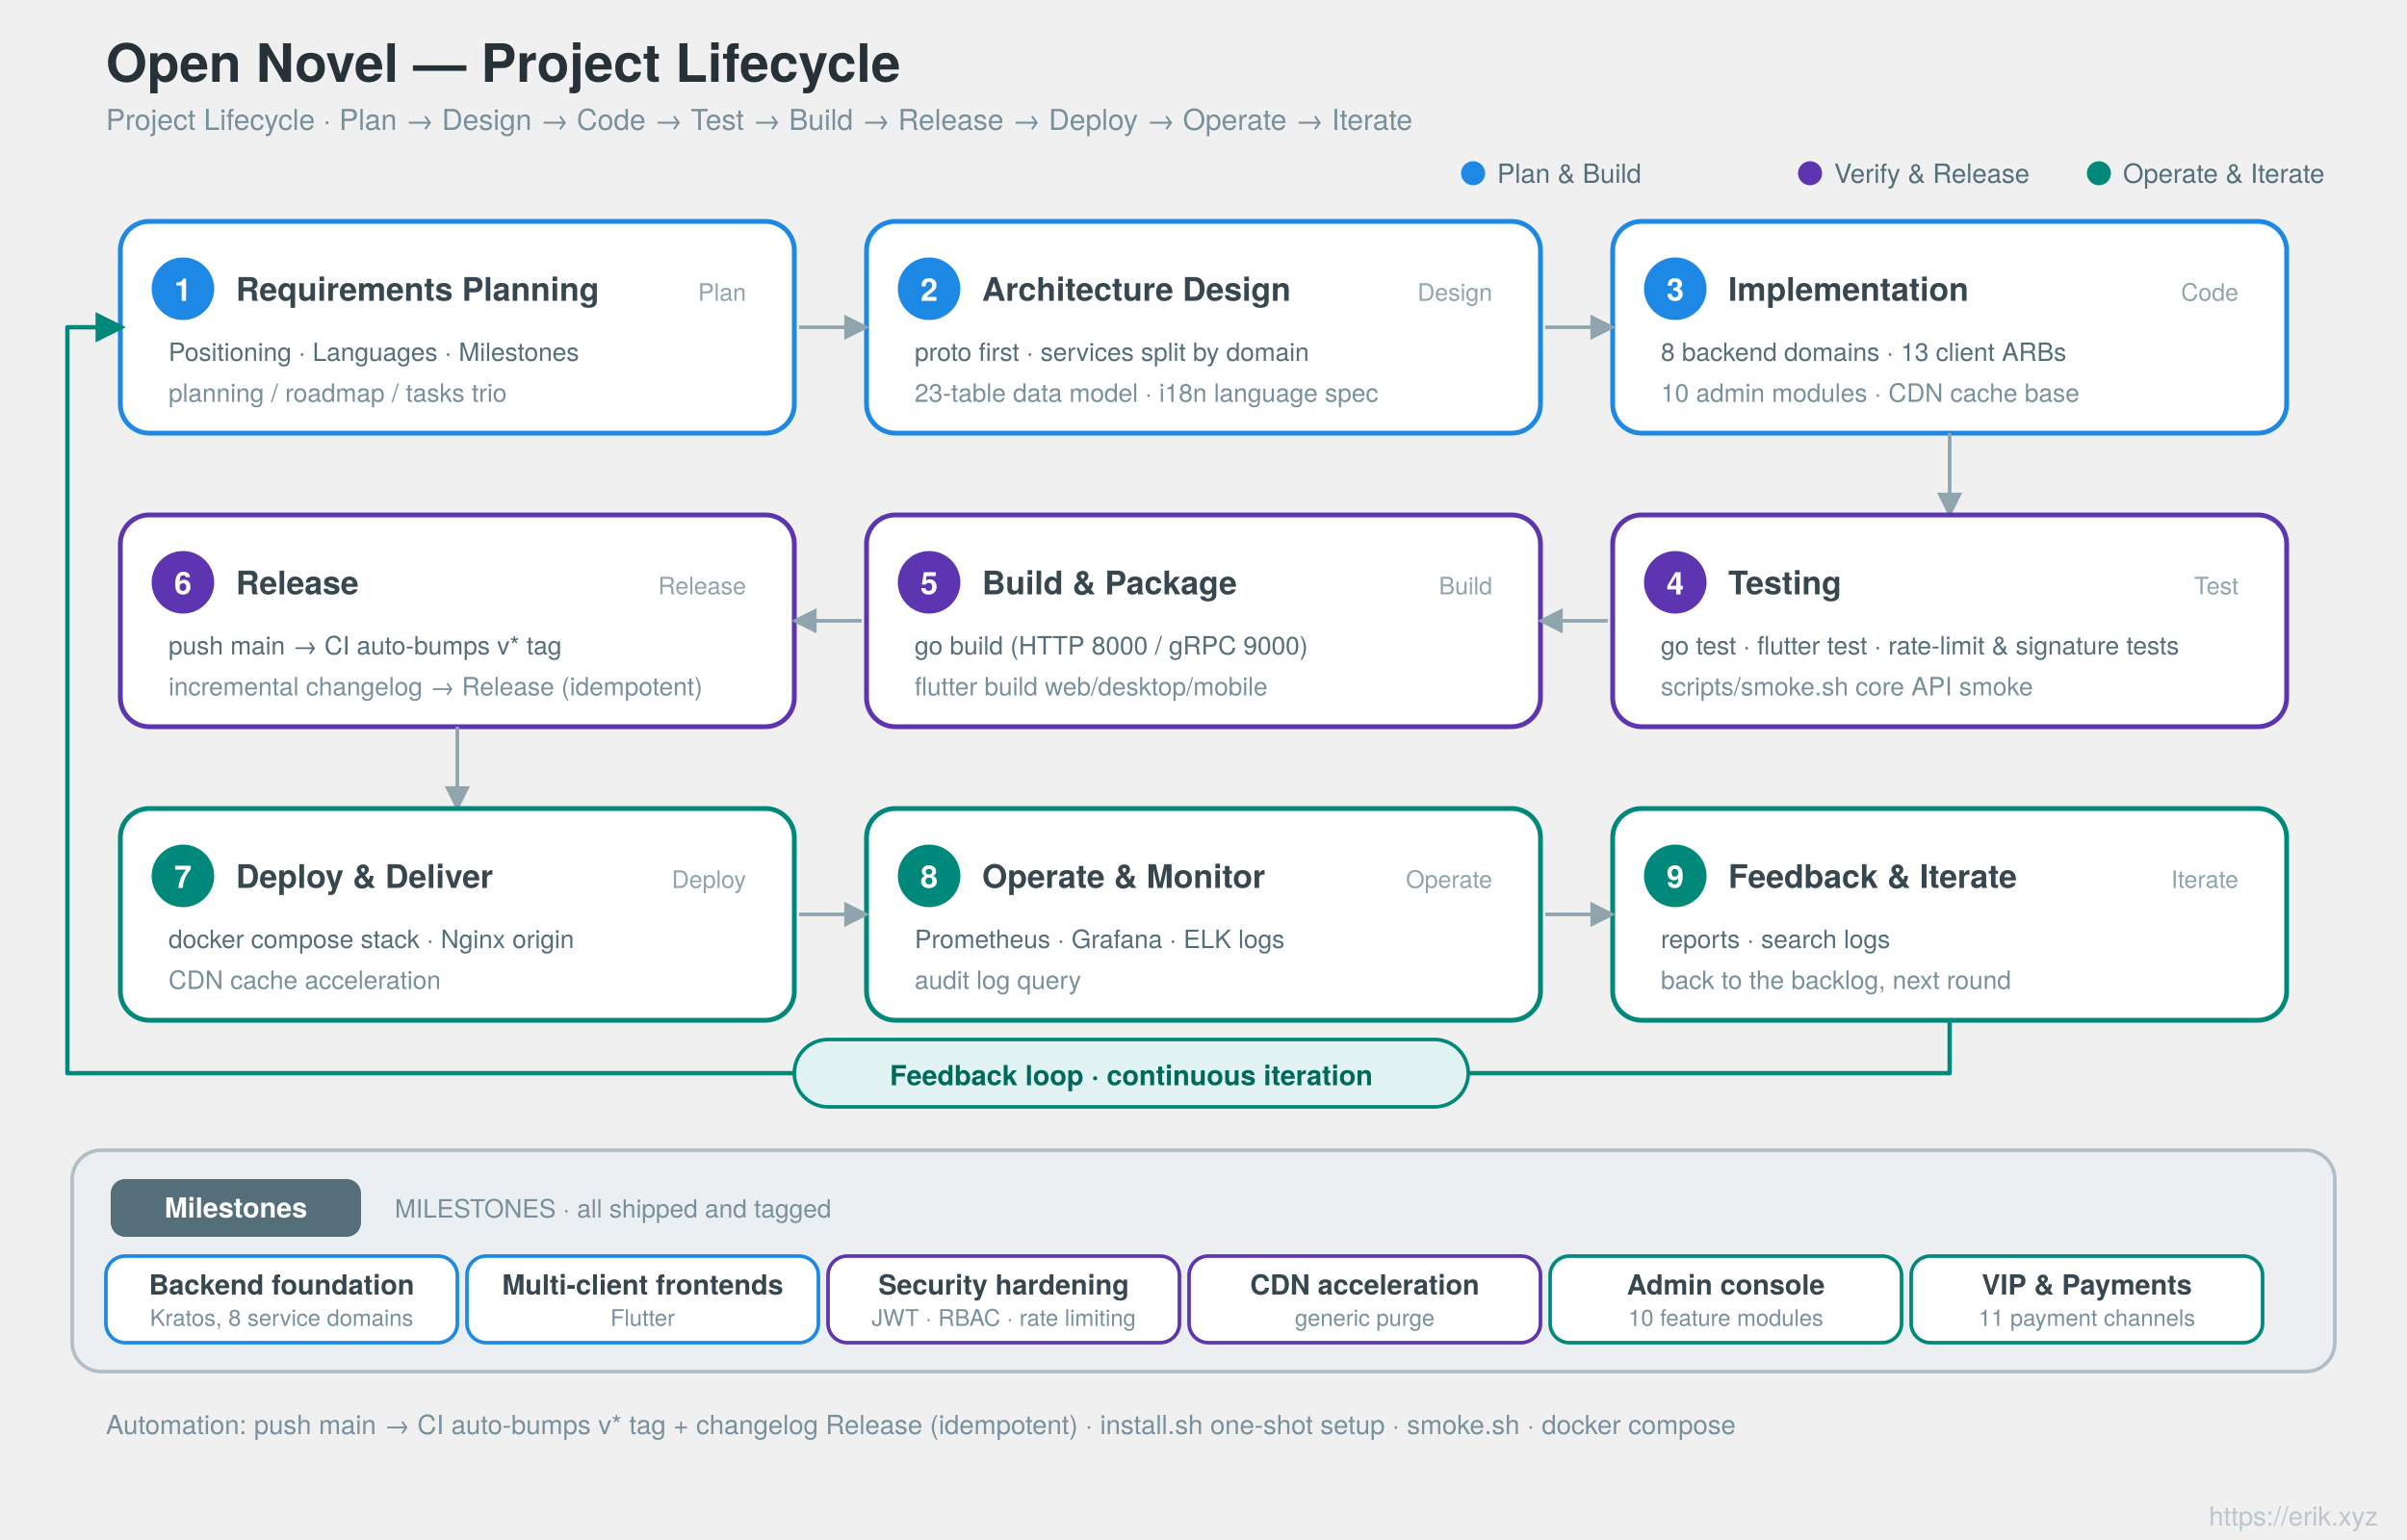
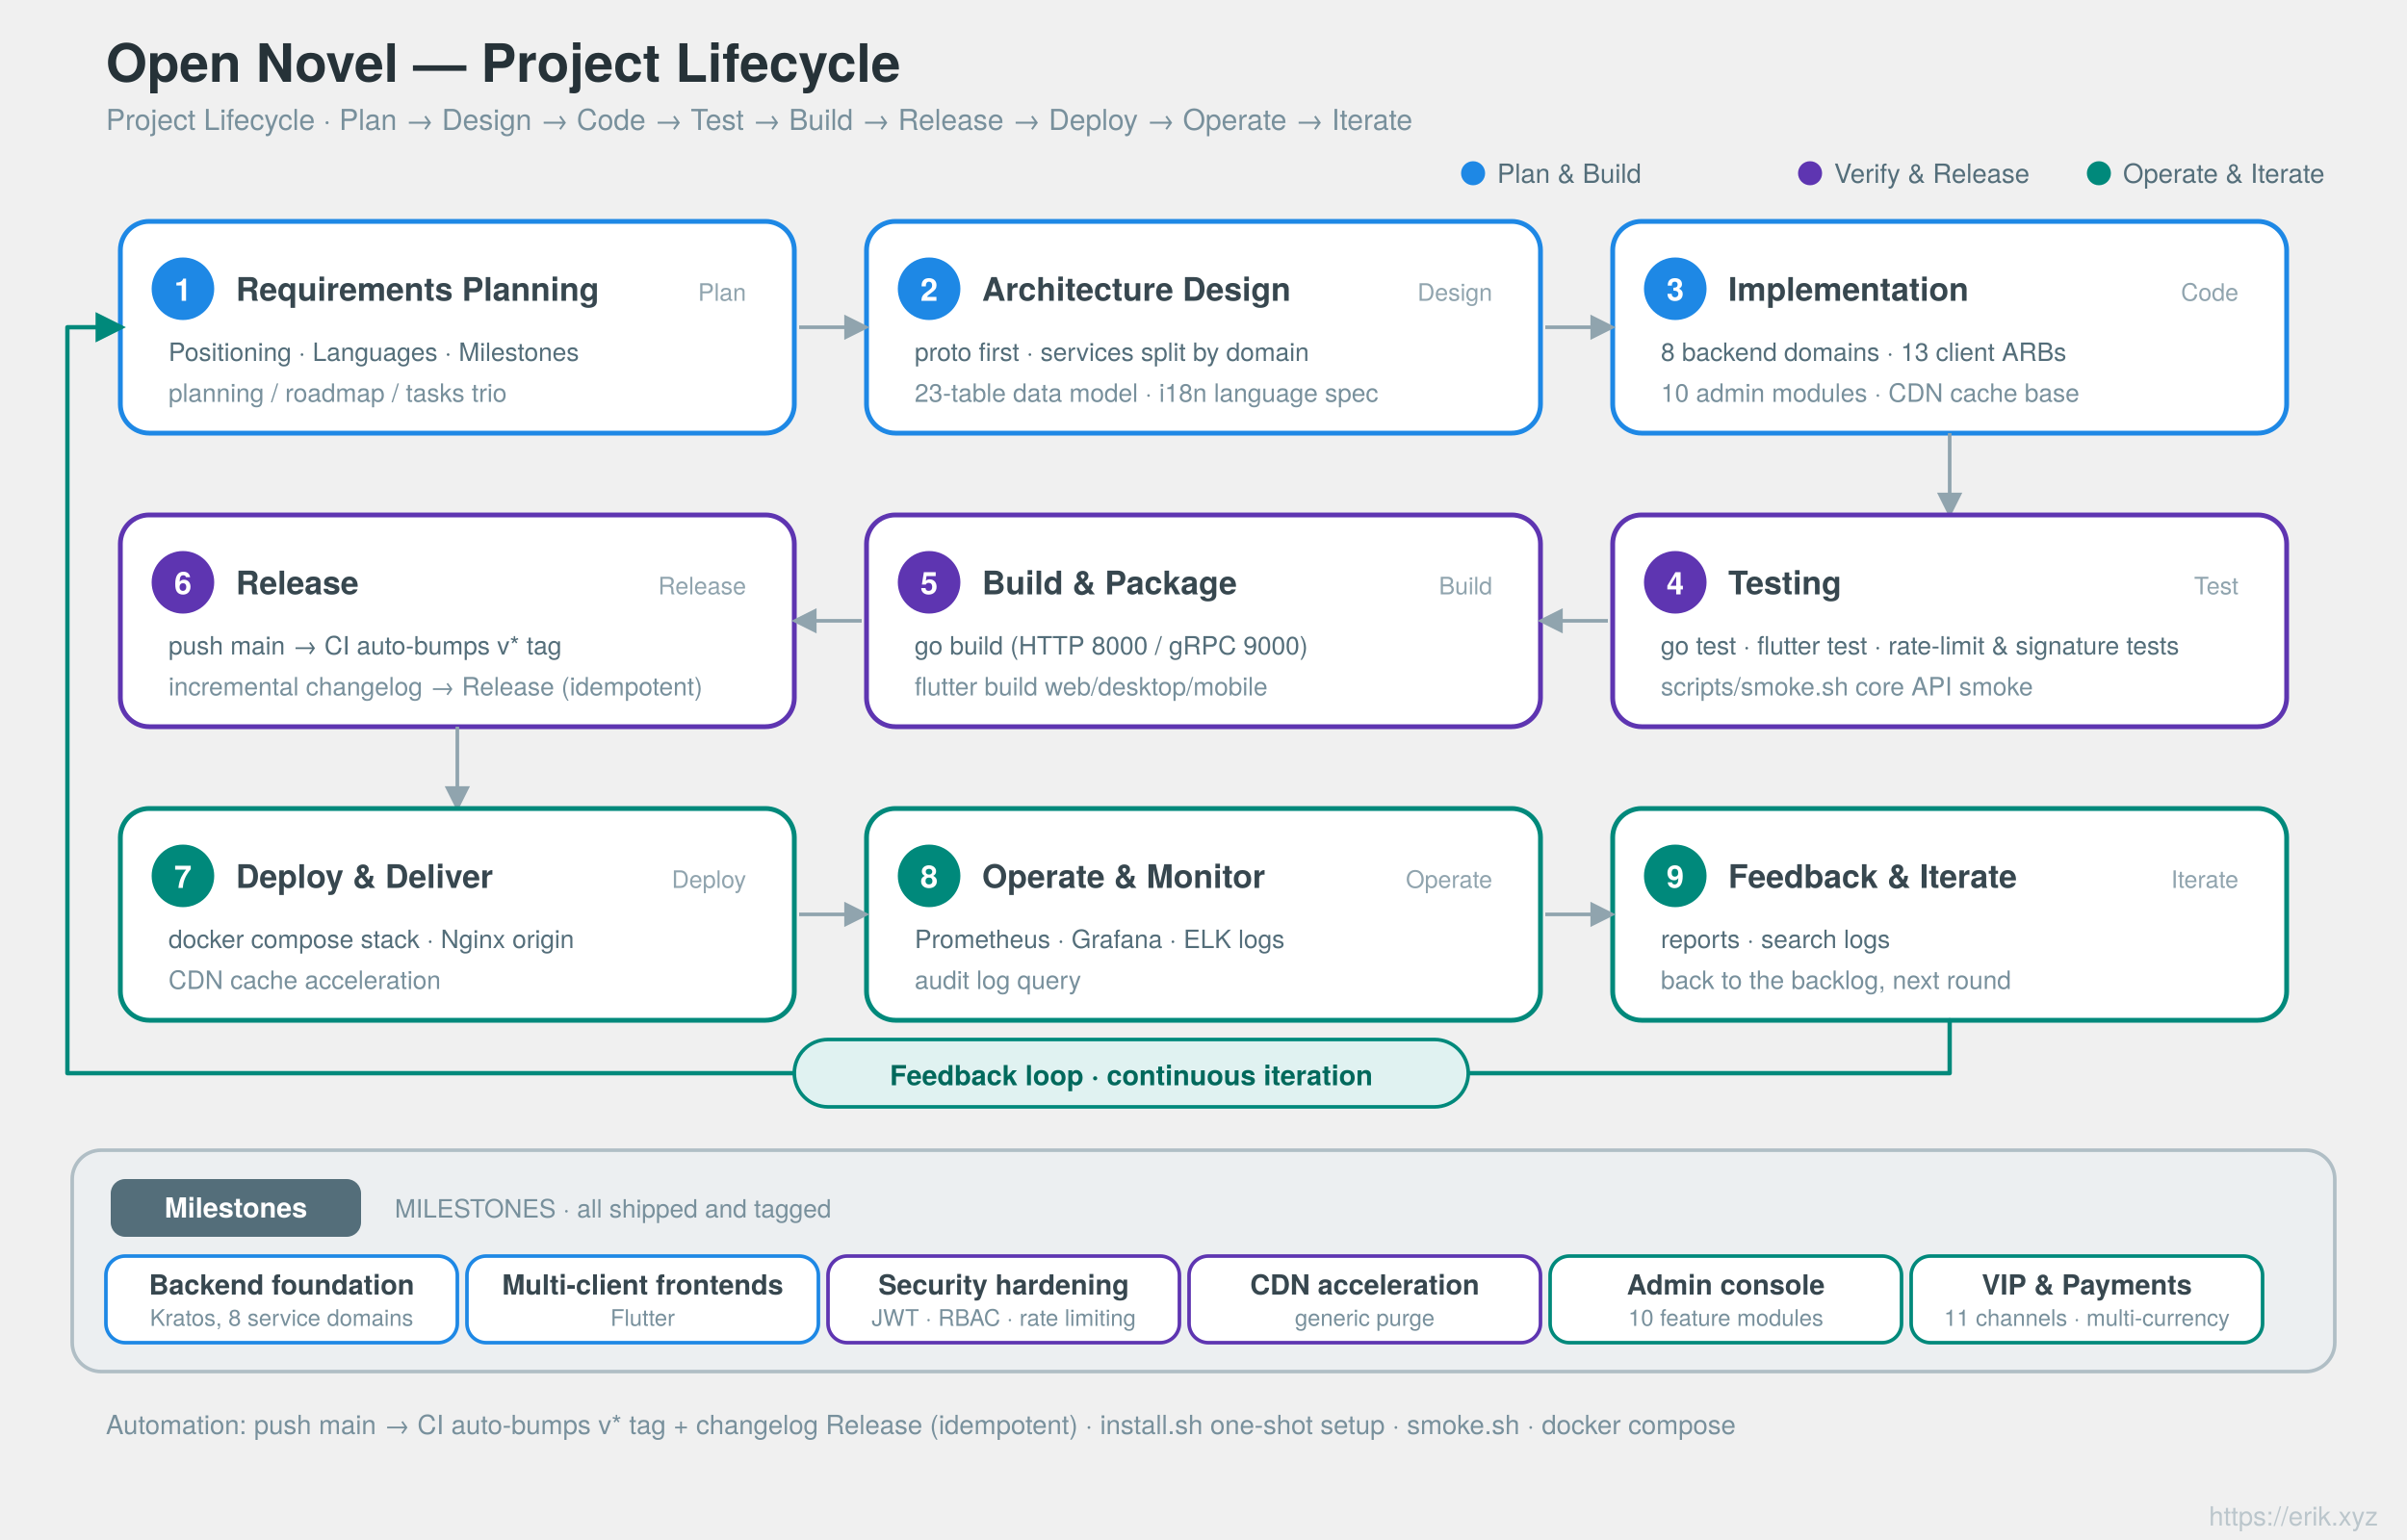
<svg xmlns="http://www.w3.org/2000/svg" width="1000" height="640" viewBox="0 0 1000 640" font-family="'PingFang SC','Microsoft YaHei','Helvetica Neue',sans-serif">
  <defs>
    <marker id="arrow" viewBox="0 0 10 10" refX="5" refY="5" markerWidth="7" markerHeight="7" orient="auto-start-reverse">
      <path d="M 0 0 L 10 5 L 0 10 z" fill="#90a4ae" />
    </marker>
    <marker id="arrow-teal" viewBox="0 0 10 10" refX="5" refY="5" markerWidth="7" markerHeight="7" orient="auto-start-reverse">
      <path d="M 0 0 L 10 5 L 0 10 z" fill="#00897b" />
    </marker>
  </defs>
  <text x="44" y="34" font-size="22" font-weight="700" fill="#263238">Open Novel — Project Lifecycle</text>
  <text x="44" y="54" font-size="12" fill="#78909c">Project Lifecycle · Plan → Design → Code → Test → Build → Release → Deploy → Operate → Iterate</text>
  <g font-size="11" fill="#546e7a">
    <circle cx="612" cy="72" r="5" fill="#1e88e5" />
    <text x="622" y="76">Plan &amp; Build</text>
    <circle cx="752" cy="72" r="5" fill="#5e35b1" />
    <text x="762" y="76">Verify &amp; Release</text>
    <circle cx="872" cy="72" r="5" fill="#00897b" />
    <text x="882" y="76">Operate &amp; Iterate</text>
  </g>
  <g>
    <rect x="50" y="92" width="280" height="88" rx="12" fill="#ffffff" stroke="#1e88e5" stroke-width="2" />
    <circle cx="76" cy="120" r="13" fill="#1e88e5" />
    <text x="76" y="125" font-size="13" font-weight="700" fill="#ffffff" text-anchor="middle">1</text>
    <text x="98" y="125" font-size="13.5" font-weight="700" fill="#37474f">Requirements Planning</text>
    <text x="310" y="125" font-size="10" fill="#90a4ae" text-anchor="end">Plan</text>
    <text x="70" y="150" font-size="10.5" fill="#546e7a">Positioning · Languages · Milestones</text>
    <text x="70" y="167" font-size="10.5" fill="#78909c">planning / roadmap / tasks trio</text>
  </g>
  <g>
    <rect x="360" y="92" width="280" height="88" rx="12" fill="#ffffff" stroke="#1e88e5" stroke-width="2" />
    <circle cx="386" cy="120" r="13" fill="#1e88e5" />
    <text x="386" y="125" font-size="13" font-weight="700" fill="#ffffff" text-anchor="middle">2</text>
    <text x="408" y="125" font-size="13.5" font-weight="700" fill="#37474f">Architecture Design</text>
    <text x="620" y="125" font-size="10" fill="#90a4ae" text-anchor="end">Design</text>
    <text x="380" y="150" font-size="10.5" fill="#546e7a">proto first · services split by domain</text>
    <text x="380" y="167" font-size="10.5" fill="#78909c">23-table data model · i18n language spec</text>
  </g>
  <g>
    <rect x="670" y="92" width="280" height="88" rx="12" fill="#ffffff" stroke="#1e88e5" stroke-width="2" />
    <circle cx="696" cy="120" r="13" fill="#1e88e5" />
    <text x="696" y="125" font-size="13" font-weight="700" fill="#ffffff" text-anchor="middle">3</text>
    <text x="718" y="125" font-size="13.5" font-weight="700" fill="#37474f">Implementation</text>
    <text x="930" y="125" font-size="10" fill="#90a4ae" text-anchor="end">Code</text>
    <text x="690" y="150" font-size="10.5" fill="#546e7a">8 backend domains · 13 client ARBs</text>
    <text x="690" y="167" font-size="10.5" fill="#78909c">10 admin modules · CDN cache base</text>
  </g>
  <line x1="332" y1="136" x2="356" y2="136" stroke="#90a4ae" stroke-width="1.5" marker-end="url(#arrow)" />
  <line x1="642" y1="136" x2="666" y2="136" stroke="#90a4ae" stroke-width="1.5" marker-end="url(#arrow)" />
  <polyline points="810,180 810,196 810,210" fill="none" stroke="#90a4ae" stroke-width="1.5" marker-end="url(#arrow)" />
  <g>
    <rect x="670" y="214" width="280" height="88" rx="12" fill="#ffffff" stroke="#5e35b1" stroke-width="2" />
    <circle cx="696" cy="242" r="13" fill="#5e35b1" />
    <text x="696" y="247" font-size="13" font-weight="700" fill="#ffffff" text-anchor="middle">4</text>
    <text x="718" y="247" font-size="13.5" font-weight="700" fill="#37474f">Testing</text>
    <text x="930" y="247" font-size="10" fill="#90a4ae" text-anchor="end">Test</text>
    <text x="690" y="272" font-size="10.5" fill="#546e7a">go test · flutter test · rate-limit &amp; signature tests</text>
    <text x="690" y="289" font-size="10.5" fill="#78909c">scripts/smoke.sh core API smoke</text>
  </g>
  <g>
    <rect x="360" y="214" width="280" height="88" rx="12" fill="#ffffff" stroke="#5e35b1" stroke-width="2" />
    <circle cx="386" cy="242" r="13" fill="#5e35b1" />
    <text x="386" y="247" font-size="13" font-weight="700" fill="#ffffff" text-anchor="middle">5</text>
    <text x="408" y="247" font-size="13.5" font-weight="700" fill="#37474f">Build &amp; Package</text>
    <text x="620" y="247" font-size="10" fill="#90a4ae" text-anchor="end">Build</text>
    <text x="380" y="272" font-size="10.5" fill="#546e7a">go build (HTTP 8000 / gRPC 9000)</text>
    <text x="380" y="289" font-size="10.5" fill="#78909c">flutter build web/desktop/mobile</text>
  </g>
  <g>
    <rect x="50" y="214" width="280" height="88" rx="12" fill="#ffffff" stroke="#5e35b1" stroke-width="2" />
    <circle cx="76" cy="242" r="13" fill="#5e35b1" />
    <text x="76" y="247" font-size="13" font-weight="700" fill="#ffffff" text-anchor="middle">6</text>
    <text x="98" y="247" font-size="13.5" font-weight="700" fill="#37474f">Release</text>
    <text x="310" y="247" font-size="10" fill="#90a4ae" text-anchor="end">Release</text>
    <text x="70" y="272" font-size="10.5" fill="#546e7a">push main → CI auto-bumps v* tag</text>
    <text x="70" y="289" font-size="10.5" fill="#78909c">incremental changelog → Release (idempotent)</text>
  </g>
  <line x1="668" y1="258" x2="644" y2="258" stroke="#90a4ae" stroke-width="1.5" marker-end="url(#arrow)" />
  <line x1="358" y1="258" x2="334" y2="258" stroke="#90a4ae" stroke-width="1.5" marker-end="url(#arrow)" />
  <polyline points="190,302 190,318 190,332" fill="none" stroke="#90a4ae" stroke-width="1.5" marker-end="url(#arrow)" />
  <g>
    <rect x="50" y="336" width="280" height="88" rx="12" fill="#ffffff" stroke="#00897b" stroke-width="2" />
    <circle cx="76" cy="364" r="13" fill="#00897b" />
    <text x="76" y="369" font-size="13" font-weight="700" fill="#ffffff" text-anchor="middle">7</text>
    <text x="98" y="369" font-size="13.5" font-weight="700" fill="#37474f">Deploy &amp; Deliver</text>
    <text x="310" y="369" font-size="10" fill="#90a4ae" text-anchor="end">Deploy</text>
    <text x="70" y="394" font-size="10.5" fill="#546e7a">docker compose stack · Nginx origin</text>
    <text x="70" y="411" font-size="10.5" fill="#78909c">CDN cache acceleration</text>
  </g>
  <g>
    <rect x="360" y="336" width="280" height="88" rx="12" fill="#ffffff" stroke="#00897b" stroke-width="2" />
    <circle cx="386" cy="364" r="13" fill="#00897b" />
    <text x="386" y="369" font-size="13" font-weight="700" fill="#ffffff" text-anchor="middle">8</text>
    <text x="408" y="369" font-size="13.5" font-weight="700" fill="#37474f">Operate &amp; Monitor</text>
    <text x="620" y="369" font-size="10" fill="#90a4ae" text-anchor="end">Operate</text>
    <text x="380" y="394" font-size="10.5" fill="#546e7a">Prometheus · Grafana · ELK logs</text>
    <text x="380" y="411" font-size="10.5" fill="#78909c">audit log query</text>
  </g>
  <g>
    <rect x="670" y="336" width="280" height="88" rx="12" fill="#ffffff" stroke="#00897b" stroke-width="2" />
    <circle cx="696" cy="364" r="13" fill="#00897b" />
    <text x="696" y="369" font-size="13" font-weight="700" fill="#ffffff" text-anchor="middle">9</text>
    <text x="718" y="369" font-size="13.5" font-weight="700" fill="#37474f">Feedback &amp; Iterate</text>
    <text x="930" y="369" font-size="10" fill="#90a4ae" text-anchor="end">Iterate</text>
    <text x="690" y="394" font-size="10.5" fill="#546e7a">reports · search logs</text>
    <text x="690" y="411" font-size="10.5" fill="#78909c">back to the backlog, next round</text>
  </g>
  <line x1="332" y1="380" x2="356" y2="380" stroke="#90a4ae" stroke-width="1.5" marker-end="url(#arrow)" />
  <line x1="642" y1="380" x2="666" y2="380" stroke="#90a4ae" stroke-width="1.5" marker-end="url(#arrow)" />
  <path d="M810 424 L810 446 L28 446 L28 136 L46 136" fill="none" stroke="#00897b" stroke-width="1.8" stroke-linecap="round" stroke-linejoin="round" marker-end="url(#arrow-teal)" />
  <rect x="330" y="432" width="280" height="28" rx="14" fill="#e0f2f1" stroke="#00897b" stroke-width="1.5" />
  <text x="470" y="451" font-size="11.5" font-weight="600" fill="#00695c" text-anchor="middle">Feedback loop · continuous iteration</text>
  <rect x="30" y="478" width="940" height="92" rx="12" fill="#eceff1" stroke="#b0bec5" stroke-width="1.5" />
  <rect x="46" y="490" width="104" height="24" rx="6" fill="#546e7a" />
  <text x="98" y="506" font-size="11.5" font-weight="600" fill="#ffffff" text-anchor="middle">Milestones</text>
  <text x="164" y="506" font-size="10.5" fill="#78909c">MILESTONES · all shipped and tagged</text>
  <g font-size="11.5" font-weight="600" fill="#37474f" text-anchor="middle">
    <rect x="44" y="522" width="146" height="36" rx="8" fill="#ffffff" stroke="#1e88e5" stroke-width="1.5" />
    <text x="117" y="538">Backend foundation</text>
    <text x="117" y="551" font-size="9.5" font-weight="400" fill="#78909c">Kratos, 8 service domains</text>
    <rect x="194" y="522" width="146" height="36" rx="8" fill="#ffffff" stroke="#1e88e5" stroke-width="1.5" />
    <text x="267" y="538">Multi-client frontends</text>
    <text x="267" y="551" font-size="9.5" font-weight="400" fill="#78909c">Flutter</text>
    <rect x="344" y="522" width="146" height="36" rx="8" fill="#ffffff" stroke="#5e35b1" stroke-width="1.5" />
    <text x="417" y="538">Security hardening</text>
    <text x="417" y="551" font-size="9.5" font-weight="400" fill="#78909c">JWT · RBAC · rate limiting</text>
    <rect x="494" y="522" width="146" height="36" rx="8" fill="#ffffff" stroke="#5e35b1" stroke-width="1.5" />
    <text x="567" y="538">CDN acceleration</text>
    <text x="567" y="551" font-size="9.5" font-weight="400" fill="#78909c">generic purge</text>
    <rect x="644" y="522" width="146" height="36" rx="8" fill="#ffffff" stroke="#00897b" stroke-width="1.5" />
    <text x="717" y="538">Admin console</text>
    <text x="717" y="551" font-size="9.5" font-weight="400" fill="#78909c">10 feature modules</text>
    <rect x="794" y="522" width="146" height="36" rx="8" fill="#ffffff" stroke="#00897b" stroke-width="1.5" />
    <text x="867" y="538">VIP &amp; Payments</text>
-     <text x="867" y="551" font-size="9.5" font-weight="400" fill="#78909c">11 payment channels</text>
+     <text x="867" y="551" font-size="9.5" font-weight="400" fill="#78909c">11 channels · multi-currency</text>
  </g>
  <text x="44" y="596" font-size="11" fill="#78909c">Automation: push main → CI auto-bumps v* tag + changelog Release (idempotent) · install.sh one-shot setup · smoke.sh · docker compose</text>
  <text x="988" y="634" font-size="11" fill="#90a4ae" opacity="0.55" text-anchor="end">https://erik.xyz</text>
</svg>
